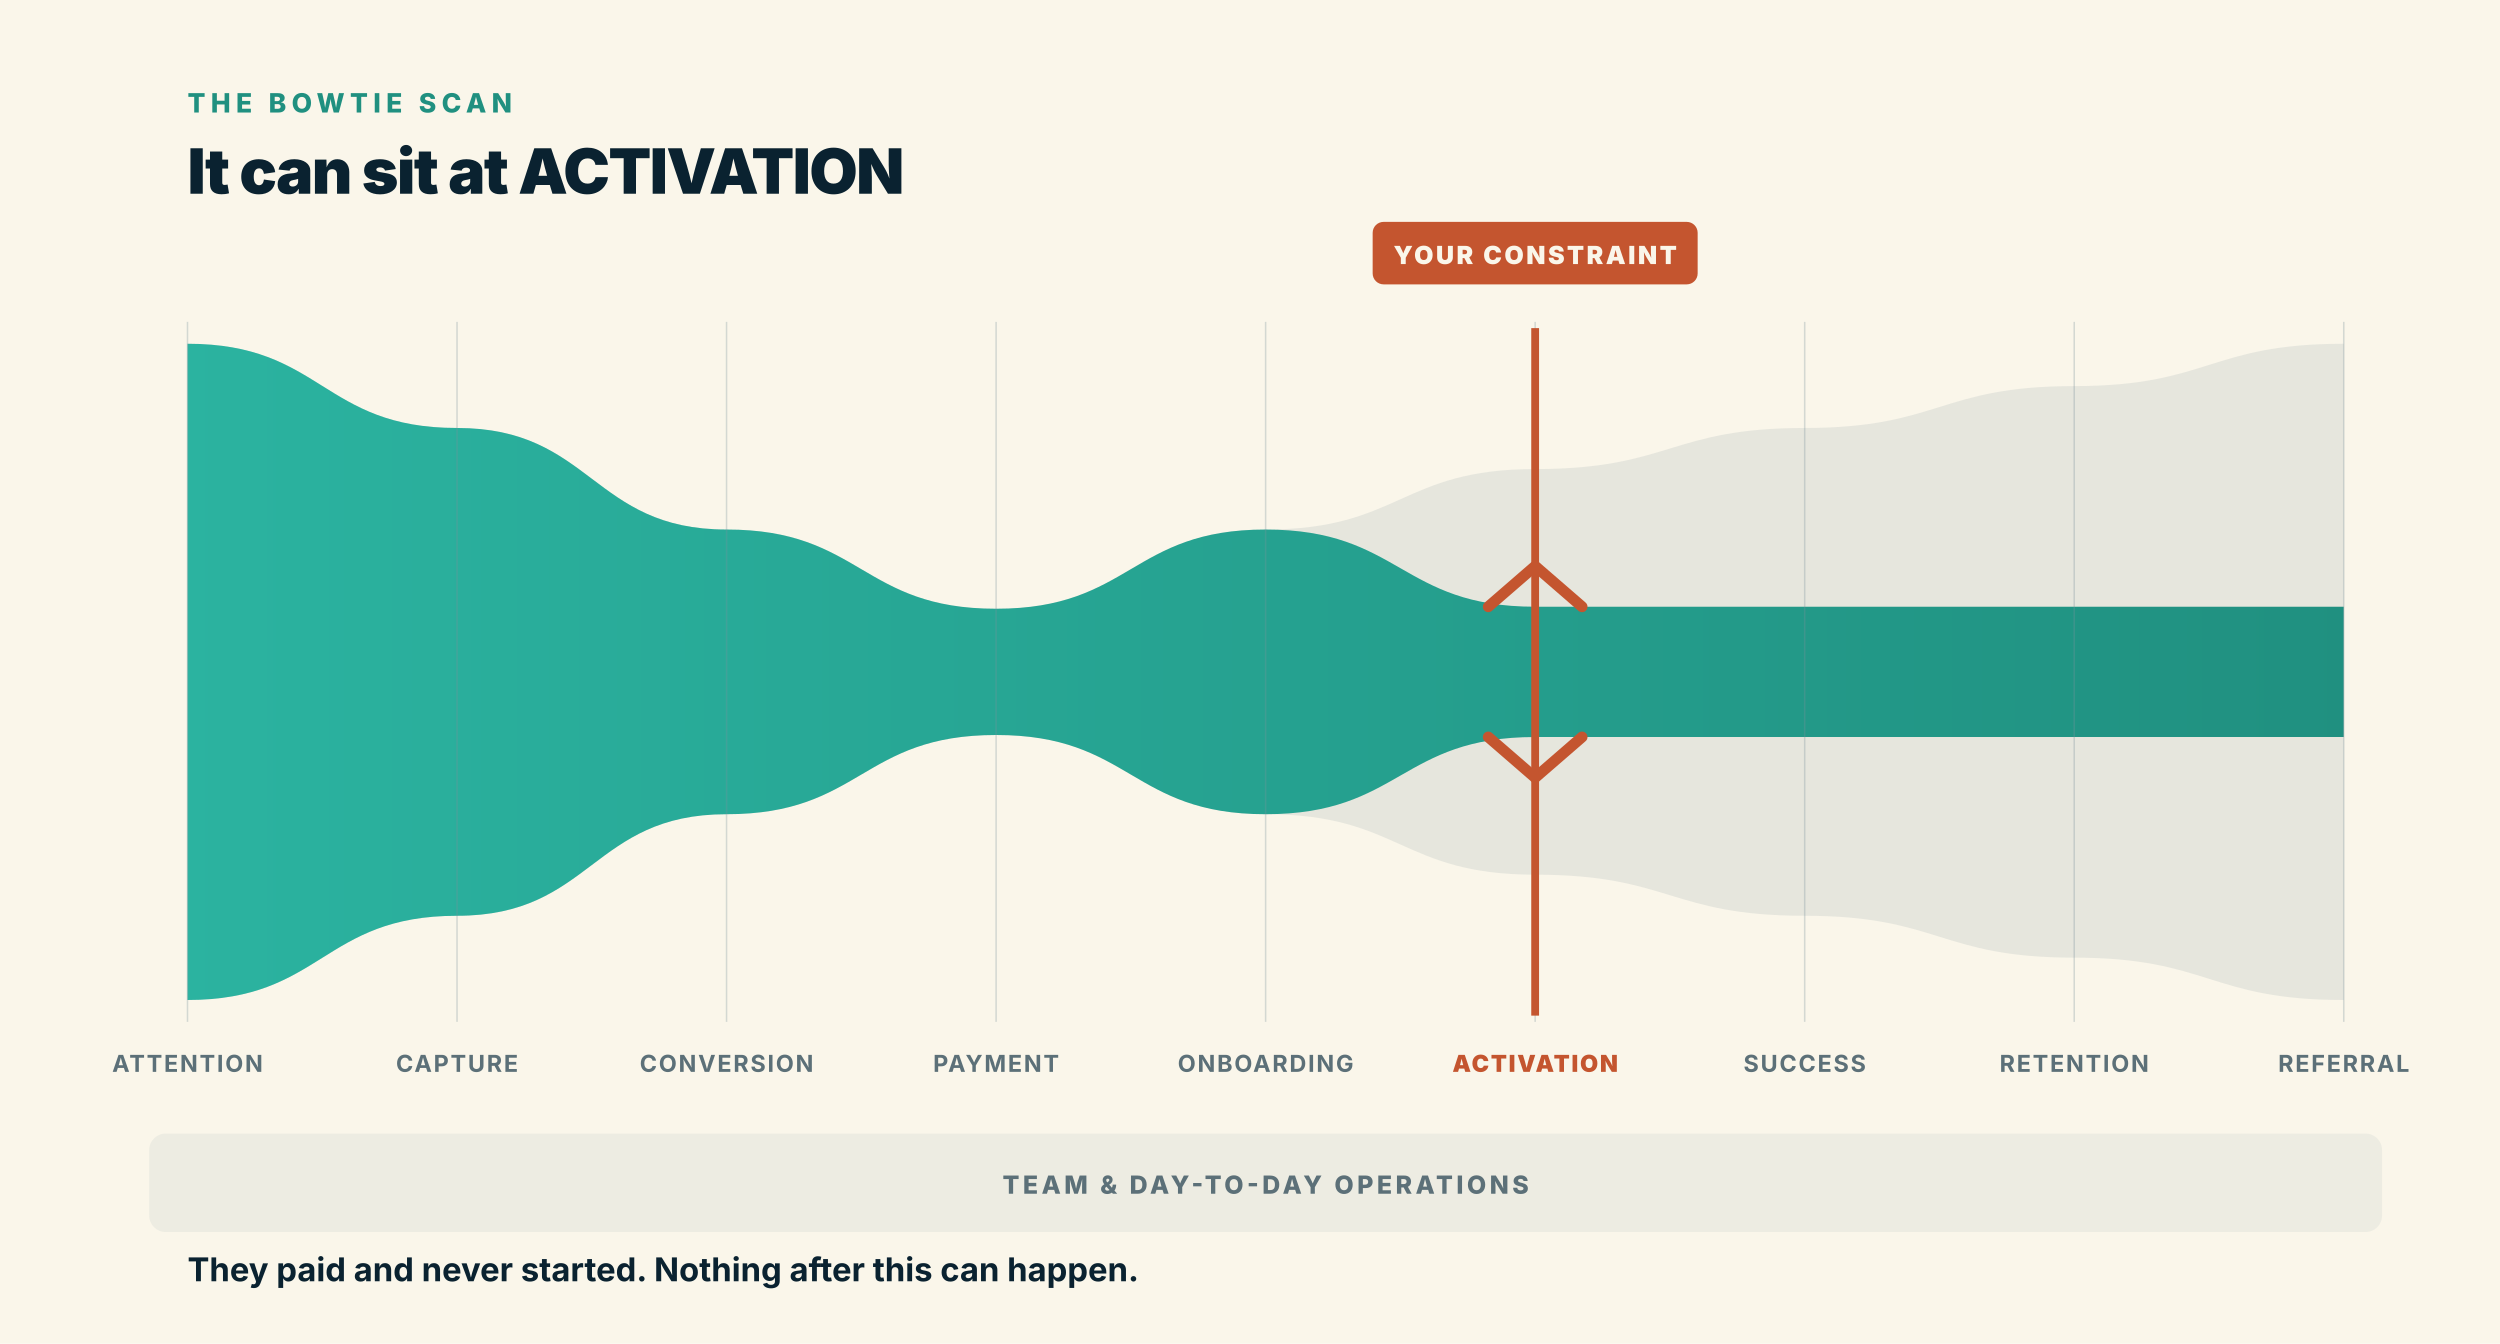
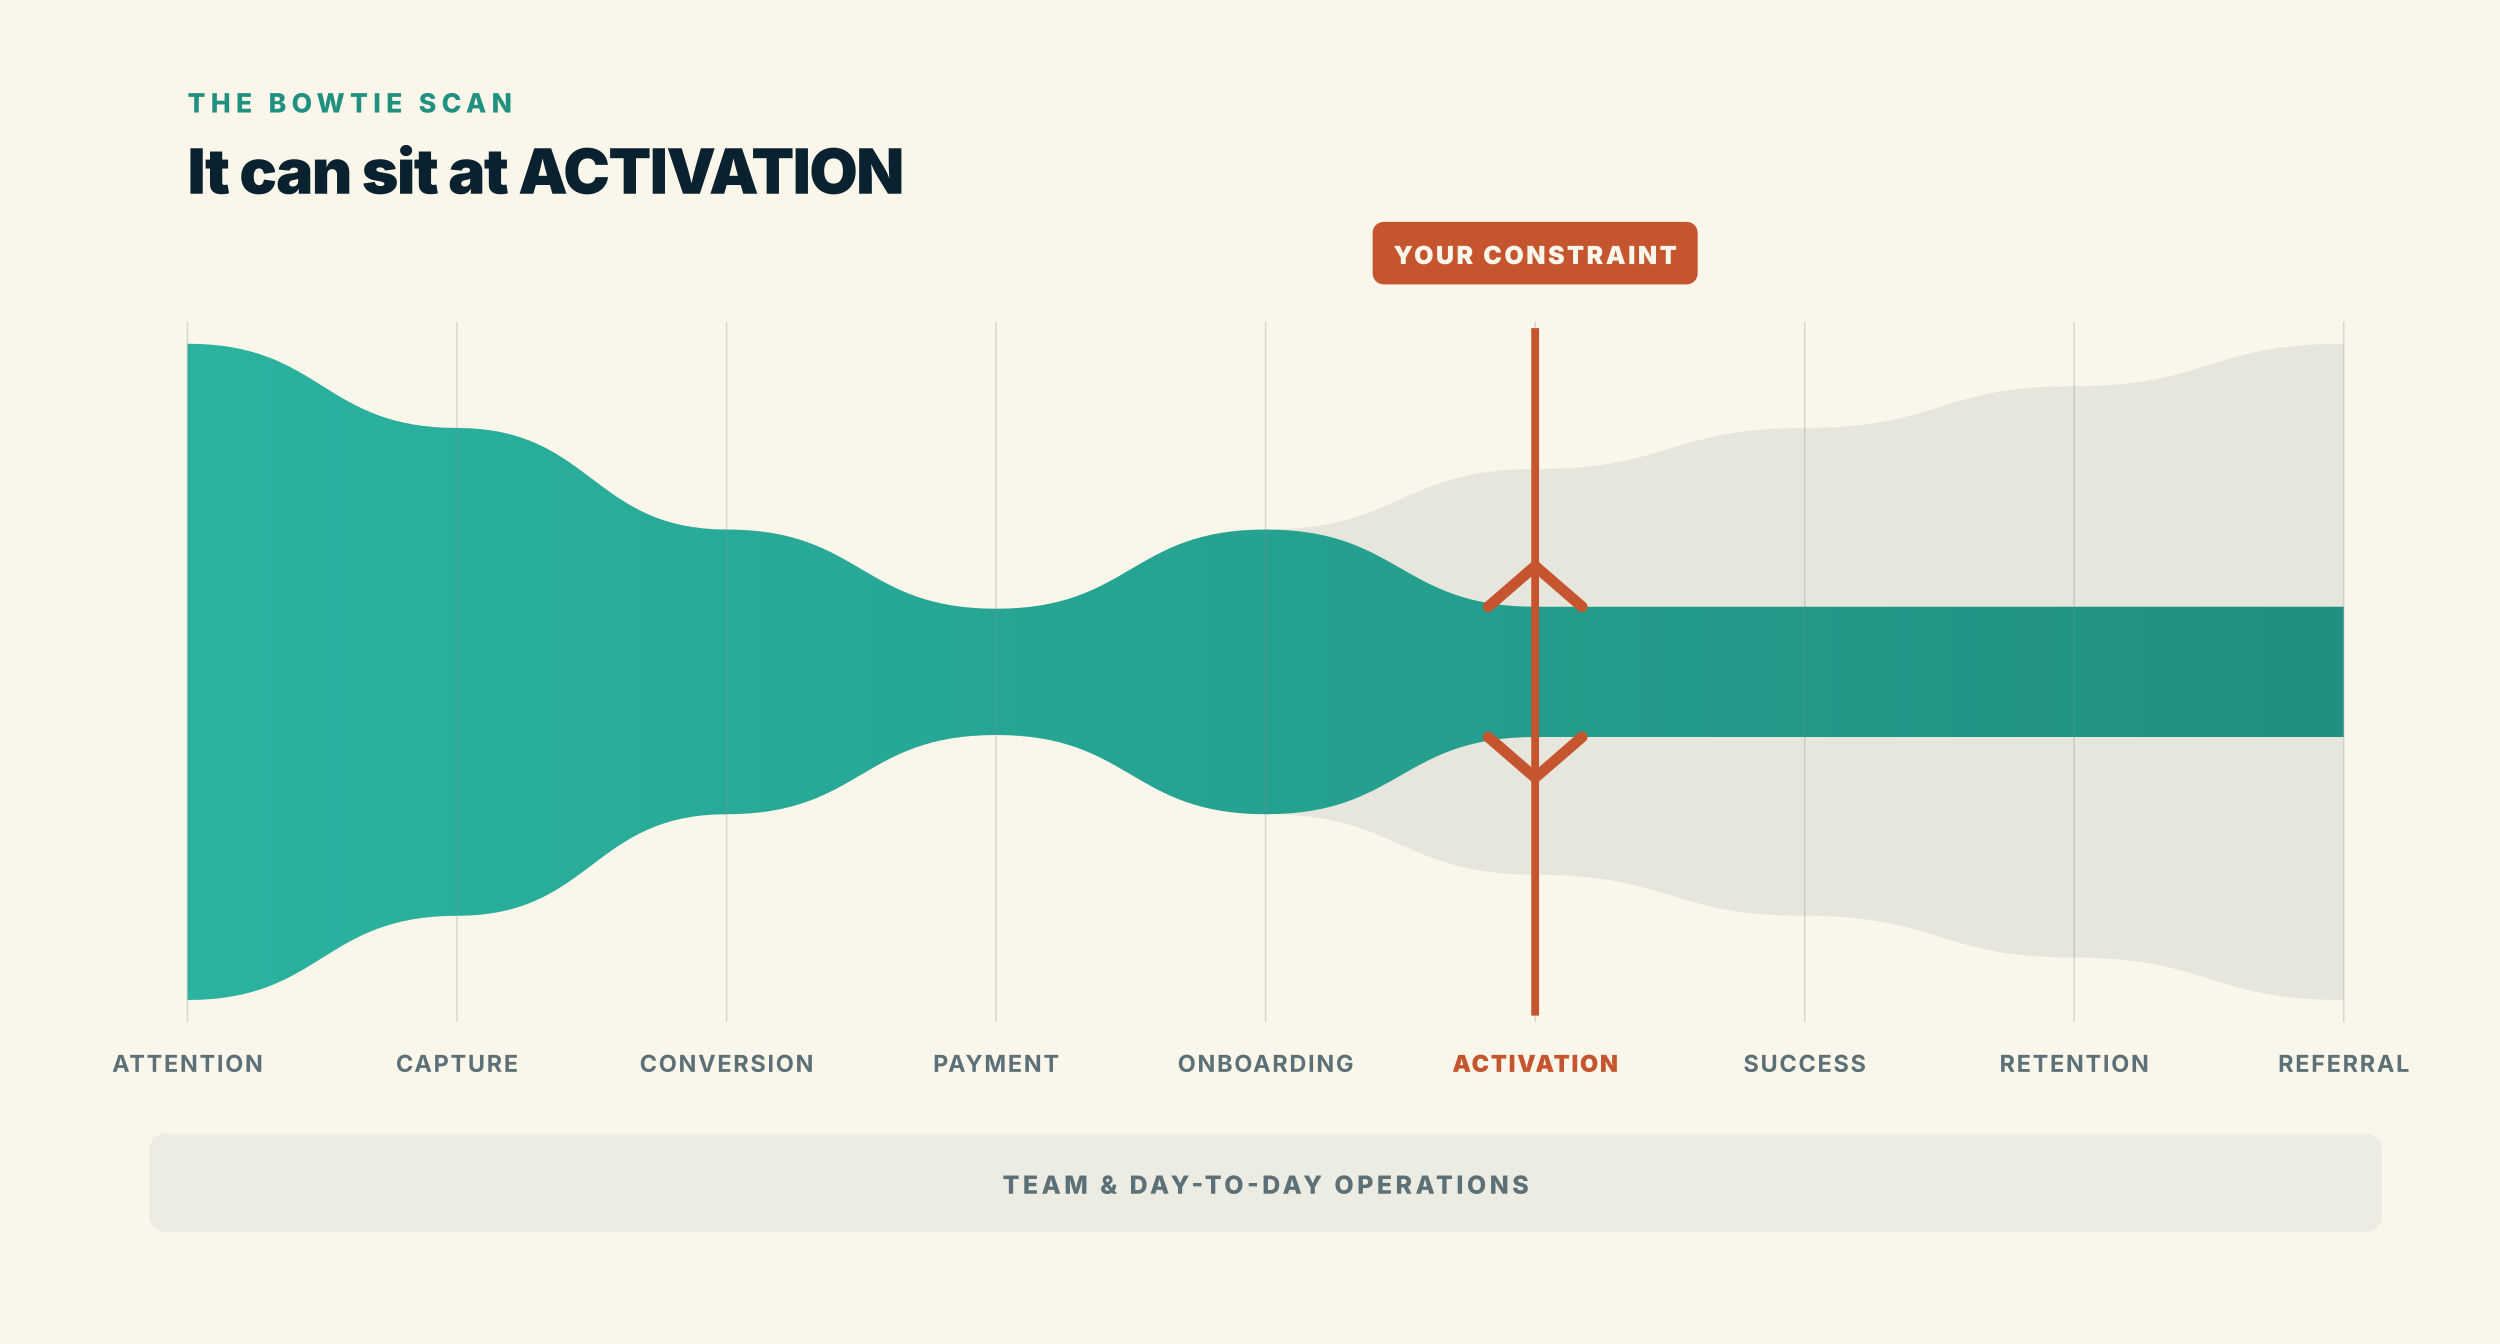
<svg xmlns="http://www.w3.org/2000/svg" viewBox="0 0 1600 860" width="1600" height="860" font-family="Inter, ui-sans-serif, system-ui, sans-serif">
  <rect width="1600" height="860" fill="#FAF6EA" />
  <path d="M 120.0 220.0 C 206.2 220.0 206.2 273.9 292.5 273.9 C 378.8 273.9 378.8 338.9 465.0 338.9 C 551.2 338.9 551.2 389.6 637.5 389.6 C 723.8 389.6 723.8 338.9 810.0 338.9 C 896.2 338.9 896.2 300.2 982.5 300.2 C 1068.8 300.2 1068.8 273.9 1155.0 273.9 C 1241.2 273.9 1241.2 247.1 1327.5 247.1 C 1413.8 247.1 1413.8 220.0 1500.0 220.0 L 1500.0 640.0 C 1413.8 640.0 1413.8 612.9 1327.5 612.9 C 1241.2 612.9 1241.2 586.1 1155.0 586.1 C 1068.8 586.1 1068.8 559.8 982.5 559.8 C 896.2 559.8 896.2 521.1 810.0 521.1 C 723.8 521.1 723.8 470.4 637.5 470.4 C 551.2 470.4 551.2 521.1 465.0 521.1 C 378.8 521.1 378.8 586.1 292.5 586.1 C 206.2 586.1 206.2 640.0 120.0 640.0 Z" fill="#7A9199" opacity="0.16" />
  <defs>
    <linearGradient id="g" x1="0" y1="0" x2="1" y2="0">
      <stop offset="0%" stop-color="#2BB3A0" />
      <stop offset="100%" stop-color="#209080" />
    </linearGradient>
  </defs>
  <path d="M 120.0 220.0 C 206.2 220.0 206.2 273.9 292.5 273.9 C 378.8 273.9 378.8 338.9 465.0 338.9 C 551.2 338.9 551.2 389.6 637.5 389.6 C 723.8 389.6 723.8 338.9 810.0 338.9 C 896.2 338.9 896.2 388.3 982.5 388.3 C 1068.8 388.3 1068.8 388.3 1155.0 388.3 C 1241.2 388.3 1241.2 388.3 1327.5 388.3 C 1413.8 388.3 1413.8 388.3 1500.0 388.3 L 1500.0 471.7 C 1413.8 471.7 1413.8 471.7 1327.5 471.7 C 1241.2 471.7 1241.2 471.7 1155.0 471.7 C 1068.8 471.7 1068.8 471.7 982.5 471.7 C 896.2 471.7 896.2 521.1 810.0 521.1 C 723.8 521.1 723.8 470.4 637.5 470.4 C 551.2 470.4 551.2 521.1 465.0 521.1 C 378.8 521.1 378.8 586.1 292.5 586.1 C 206.2 586.1 206.2 640.0 120.0 640.0 Z" fill="url(#g)" />
  <text x="120" y="72" font-size="17" font-weight="800" letter-spacing="3.4" fill="#209080">THE BOWTIE SCAN</text>
  <text x="120" y="124" font-size="40" font-weight="900" fill="#0A2230" letter-spacing="-1">It can sit at ACTIVATION</text>
  <line x1="120.0" y1="206.0" x2="120.0" y2="654.0" stroke="#7A9199" stroke-width="1" opacity="0.30" />
  <text x="120.0" y="686" font-size="15" font-weight="700" fill="#5C7078" text-anchor="middle" letter-spacing="1.1">ATTENTION</text>
  <line x1="292.5" y1="206.0" x2="292.5" y2="654.0" stroke="#7A9199" stroke-width="1" opacity="0.30" />
  <text x="292.5" y="686" font-size="15" font-weight="700" fill="#5C7078" text-anchor="middle" letter-spacing="1.1">CAPTURE</text>
  <line x1="465.0" y1="206.0" x2="465.0" y2="654.0" stroke="#7A9199" stroke-width="1" opacity="0.30" />
  <text x="465.0" y="686" font-size="15" font-weight="700" fill="#5C7078" text-anchor="middle" letter-spacing="1.1">CONVERSION</text>
  <line x1="637.5" y1="206.0" x2="637.5" y2="654.0" stroke="#7A9199" stroke-width="1" opacity="0.30" />
  <text x="637.5" y="686" font-size="15" font-weight="700" fill="#5C7078" text-anchor="middle" letter-spacing="1.1">PAYMENT</text>
  <line x1="810.0" y1="206.0" x2="810.0" y2="654.0" stroke="#7A9199" stroke-width="1" opacity="0.30" />
  <text x="810.0" y="686" font-size="15" font-weight="700" fill="#5C7078" text-anchor="middle" letter-spacing="1.1">ONBOARDING</text>
  <line x1="982.5" y1="206.0" x2="982.5" y2="654.0" stroke="#7A9199" stroke-width="1" opacity="0.30" />
  <text x="982.5" y="686" font-size="15" font-weight="900" fill="#C4552F" text-anchor="middle" letter-spacing="1.1">ACTIVATION</text>
  <line x1="1155.0" y1="206.0" x2="1155.0" y2="654.0" stroke="#7A9199" stroke-width="1" opacity="0.30" />
  <text x="1155.0" y="686" font-size="15" font-weight="700" fill="#5C7078" text-anchor="middle" letter-spacing="1.1">SUCCESS</text>
  <line x1="1327.5" y1="206.0" x2="1327.5" y2="654.0" stroke="#7A9199" stroke-width="1" opacity="0.30" />
  <text x="1327.5" y="686" font-size="15" font-weight="700" fill="#5C7078" text-anchor="middle" letter-spacing="1.1">RETENTION</text>
  <line x1="1500.0" y1="206.0" x2="1500.0" y2="654.0" stroke="#7A9199" stroke-width="1" opacity="0.30" />
  <text x="1500.0" y="686" font-size="15" font-weight="700" fill="#5C7078" text-anchor="middle" letter-spacing="1.1">REFERRAL</text>
  <line x1="982.5" y1="210.0" x2="982.5" y2="650.0" stroke="#C4552F" stroke-width="5" />
  <path d="M 952.5 388.3 L 982.5 362.3 L 1012.5 388.3" fill="none" stroke="#C4552F" stroke-width="7" stroke-linecap="round" stroke-linejoin="round" />
  <path d="M 952.5 471.7 L 982.5 497.7 L 1012.5 471.7" fill="none" stroke="#C4552F" stroke-width="7" stroke-linecap="round" stroke-linejoin="round" />
  <rect x="878.5" y="142.0" width="208" height="40" rx="7" fill="#C4552F" />
  <text x="982.5" y="169.0" font-size="16" font-weight="900" fill="#FAF6EA" text-anchor="middle" letter-spacing="1.6">YOUR CONSTRAINT</text>
  <rect x="96" y="726" width="1428" height="62" rx="10" fill="#7A9199" opacity="0.1" stroke="#7A9199" stroke-width="1" />
  <text x="810.0" y="764" font-size="16" font-weight="800" fill="#5C7078" text-anchor="middle" letter-spacing="2.2">TEAM &amp; DAY-TO-DAY OPERATIONS</text>
-   <text x="120" y="820" font-size="21" font-weight="700" fill="#0A2230">They paid and never started. Nothing after this can happen.</text>
</svg>
